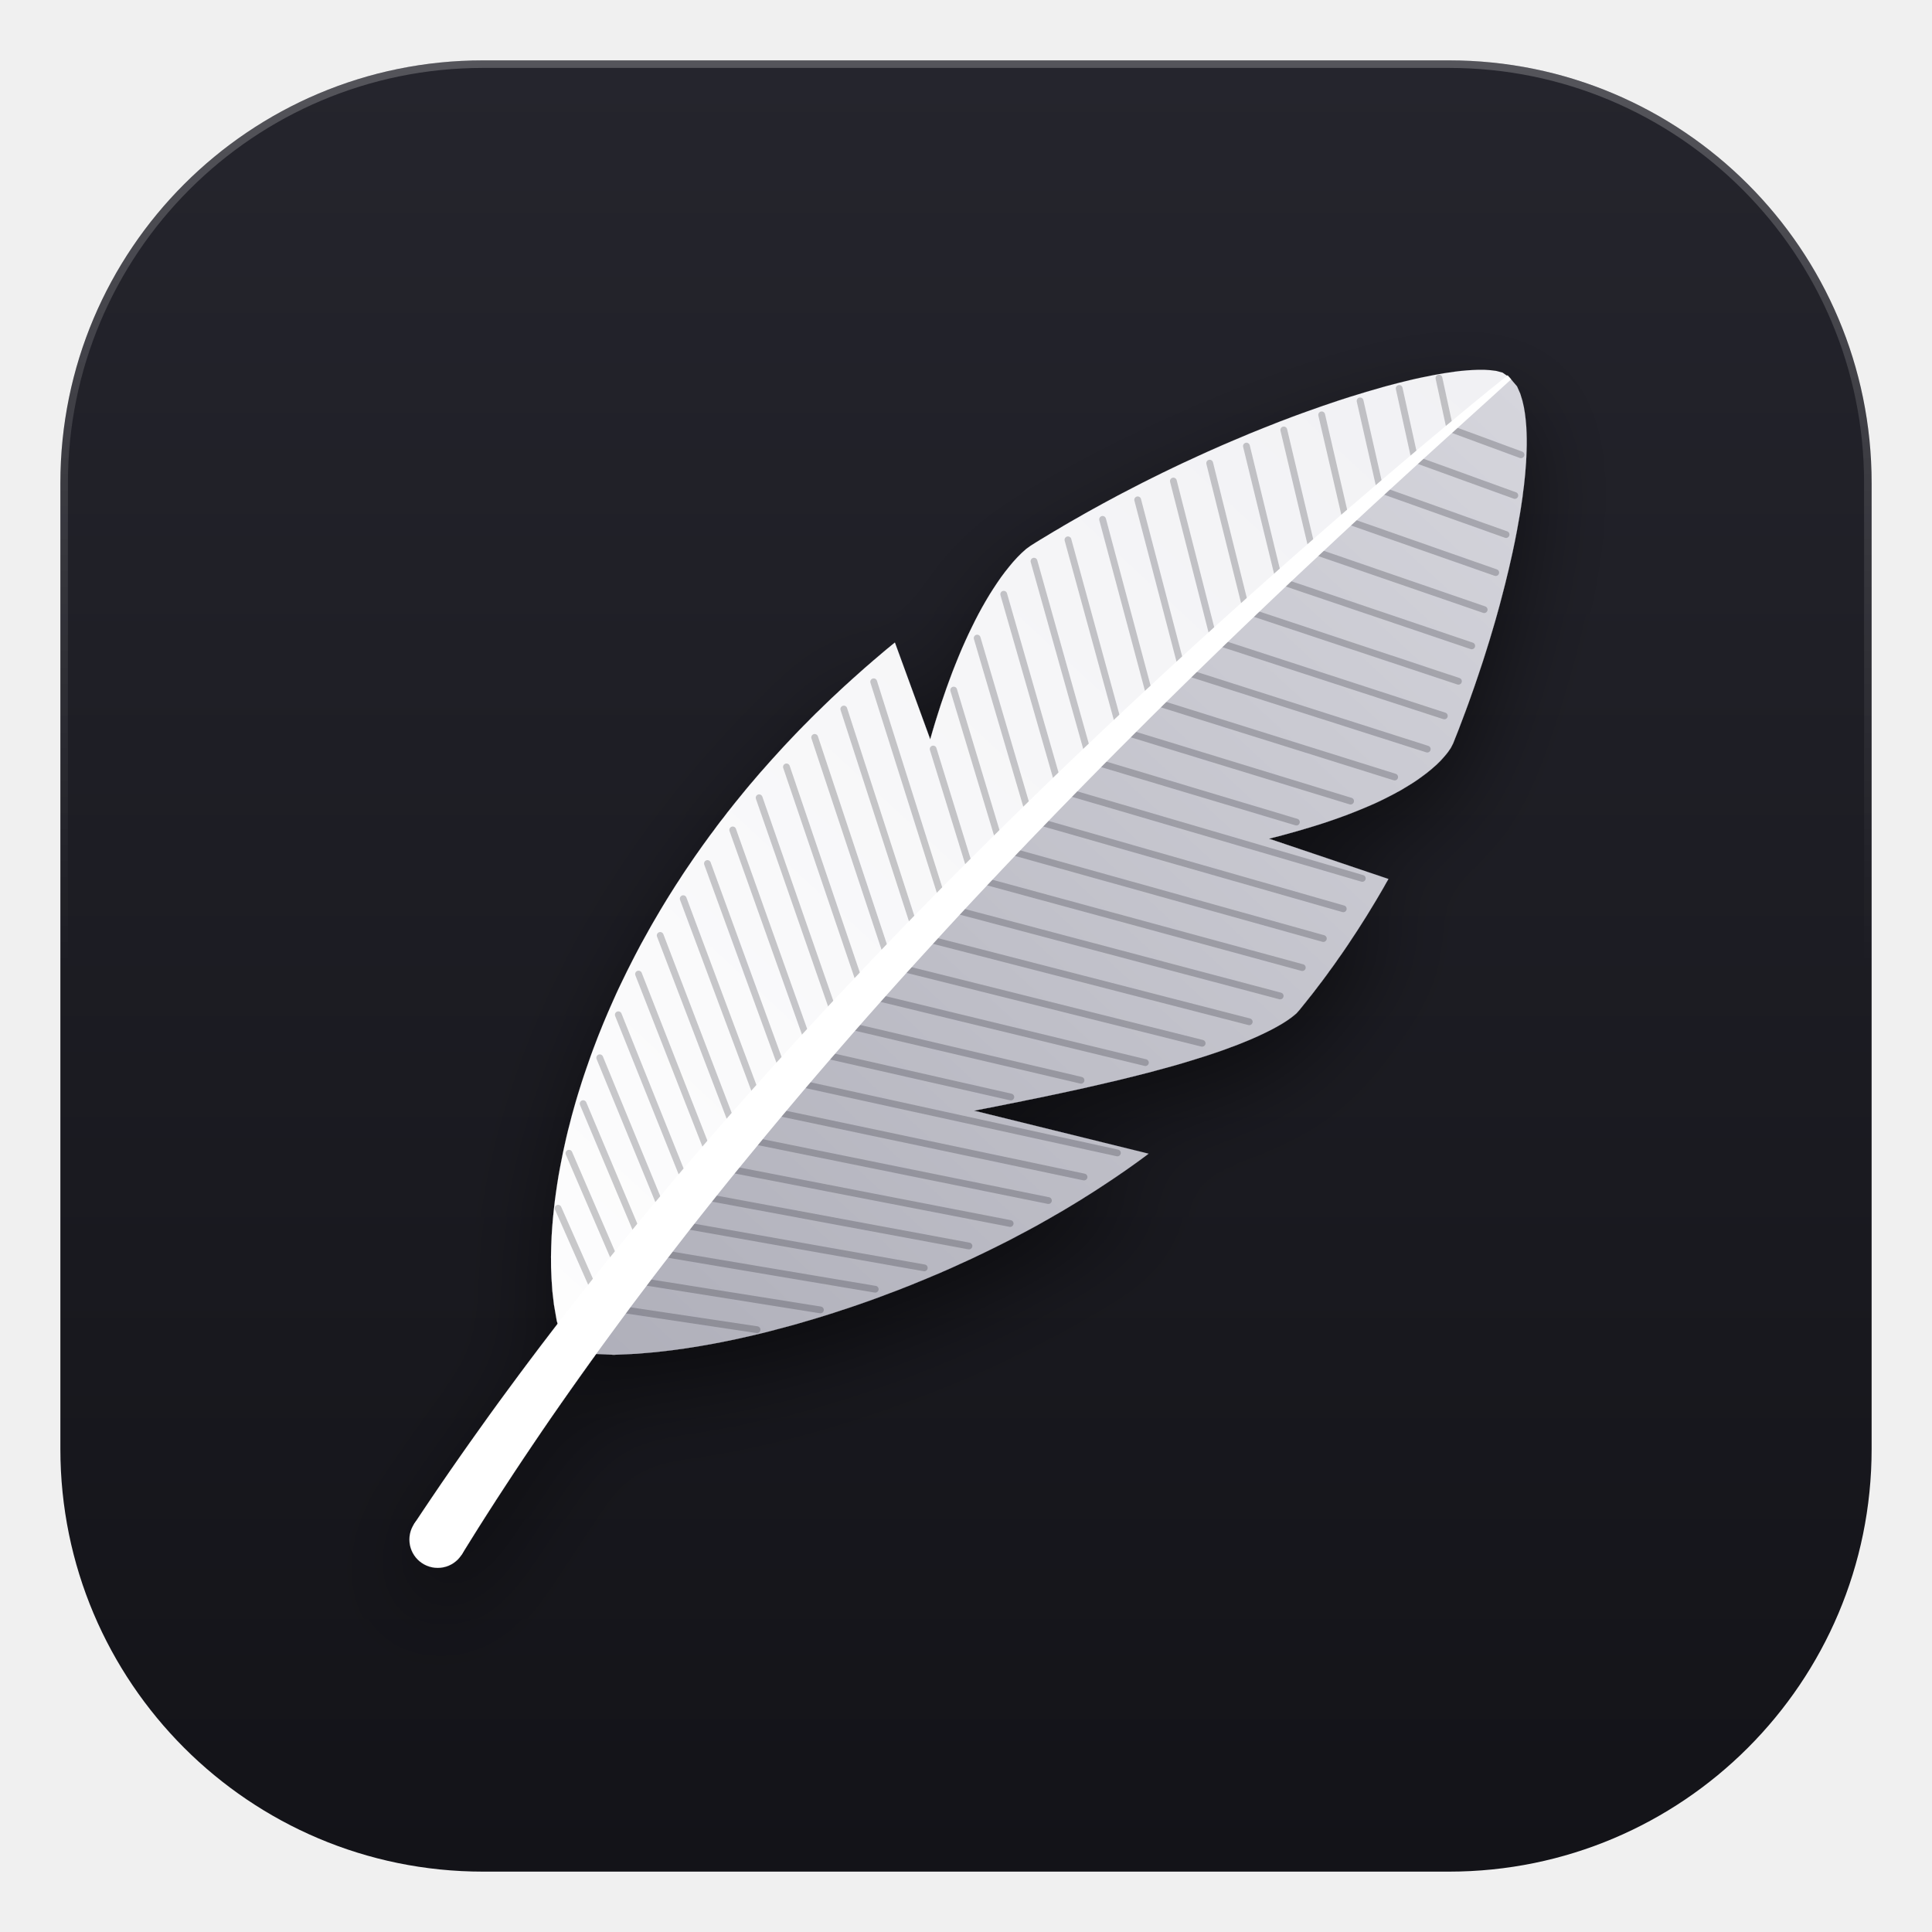
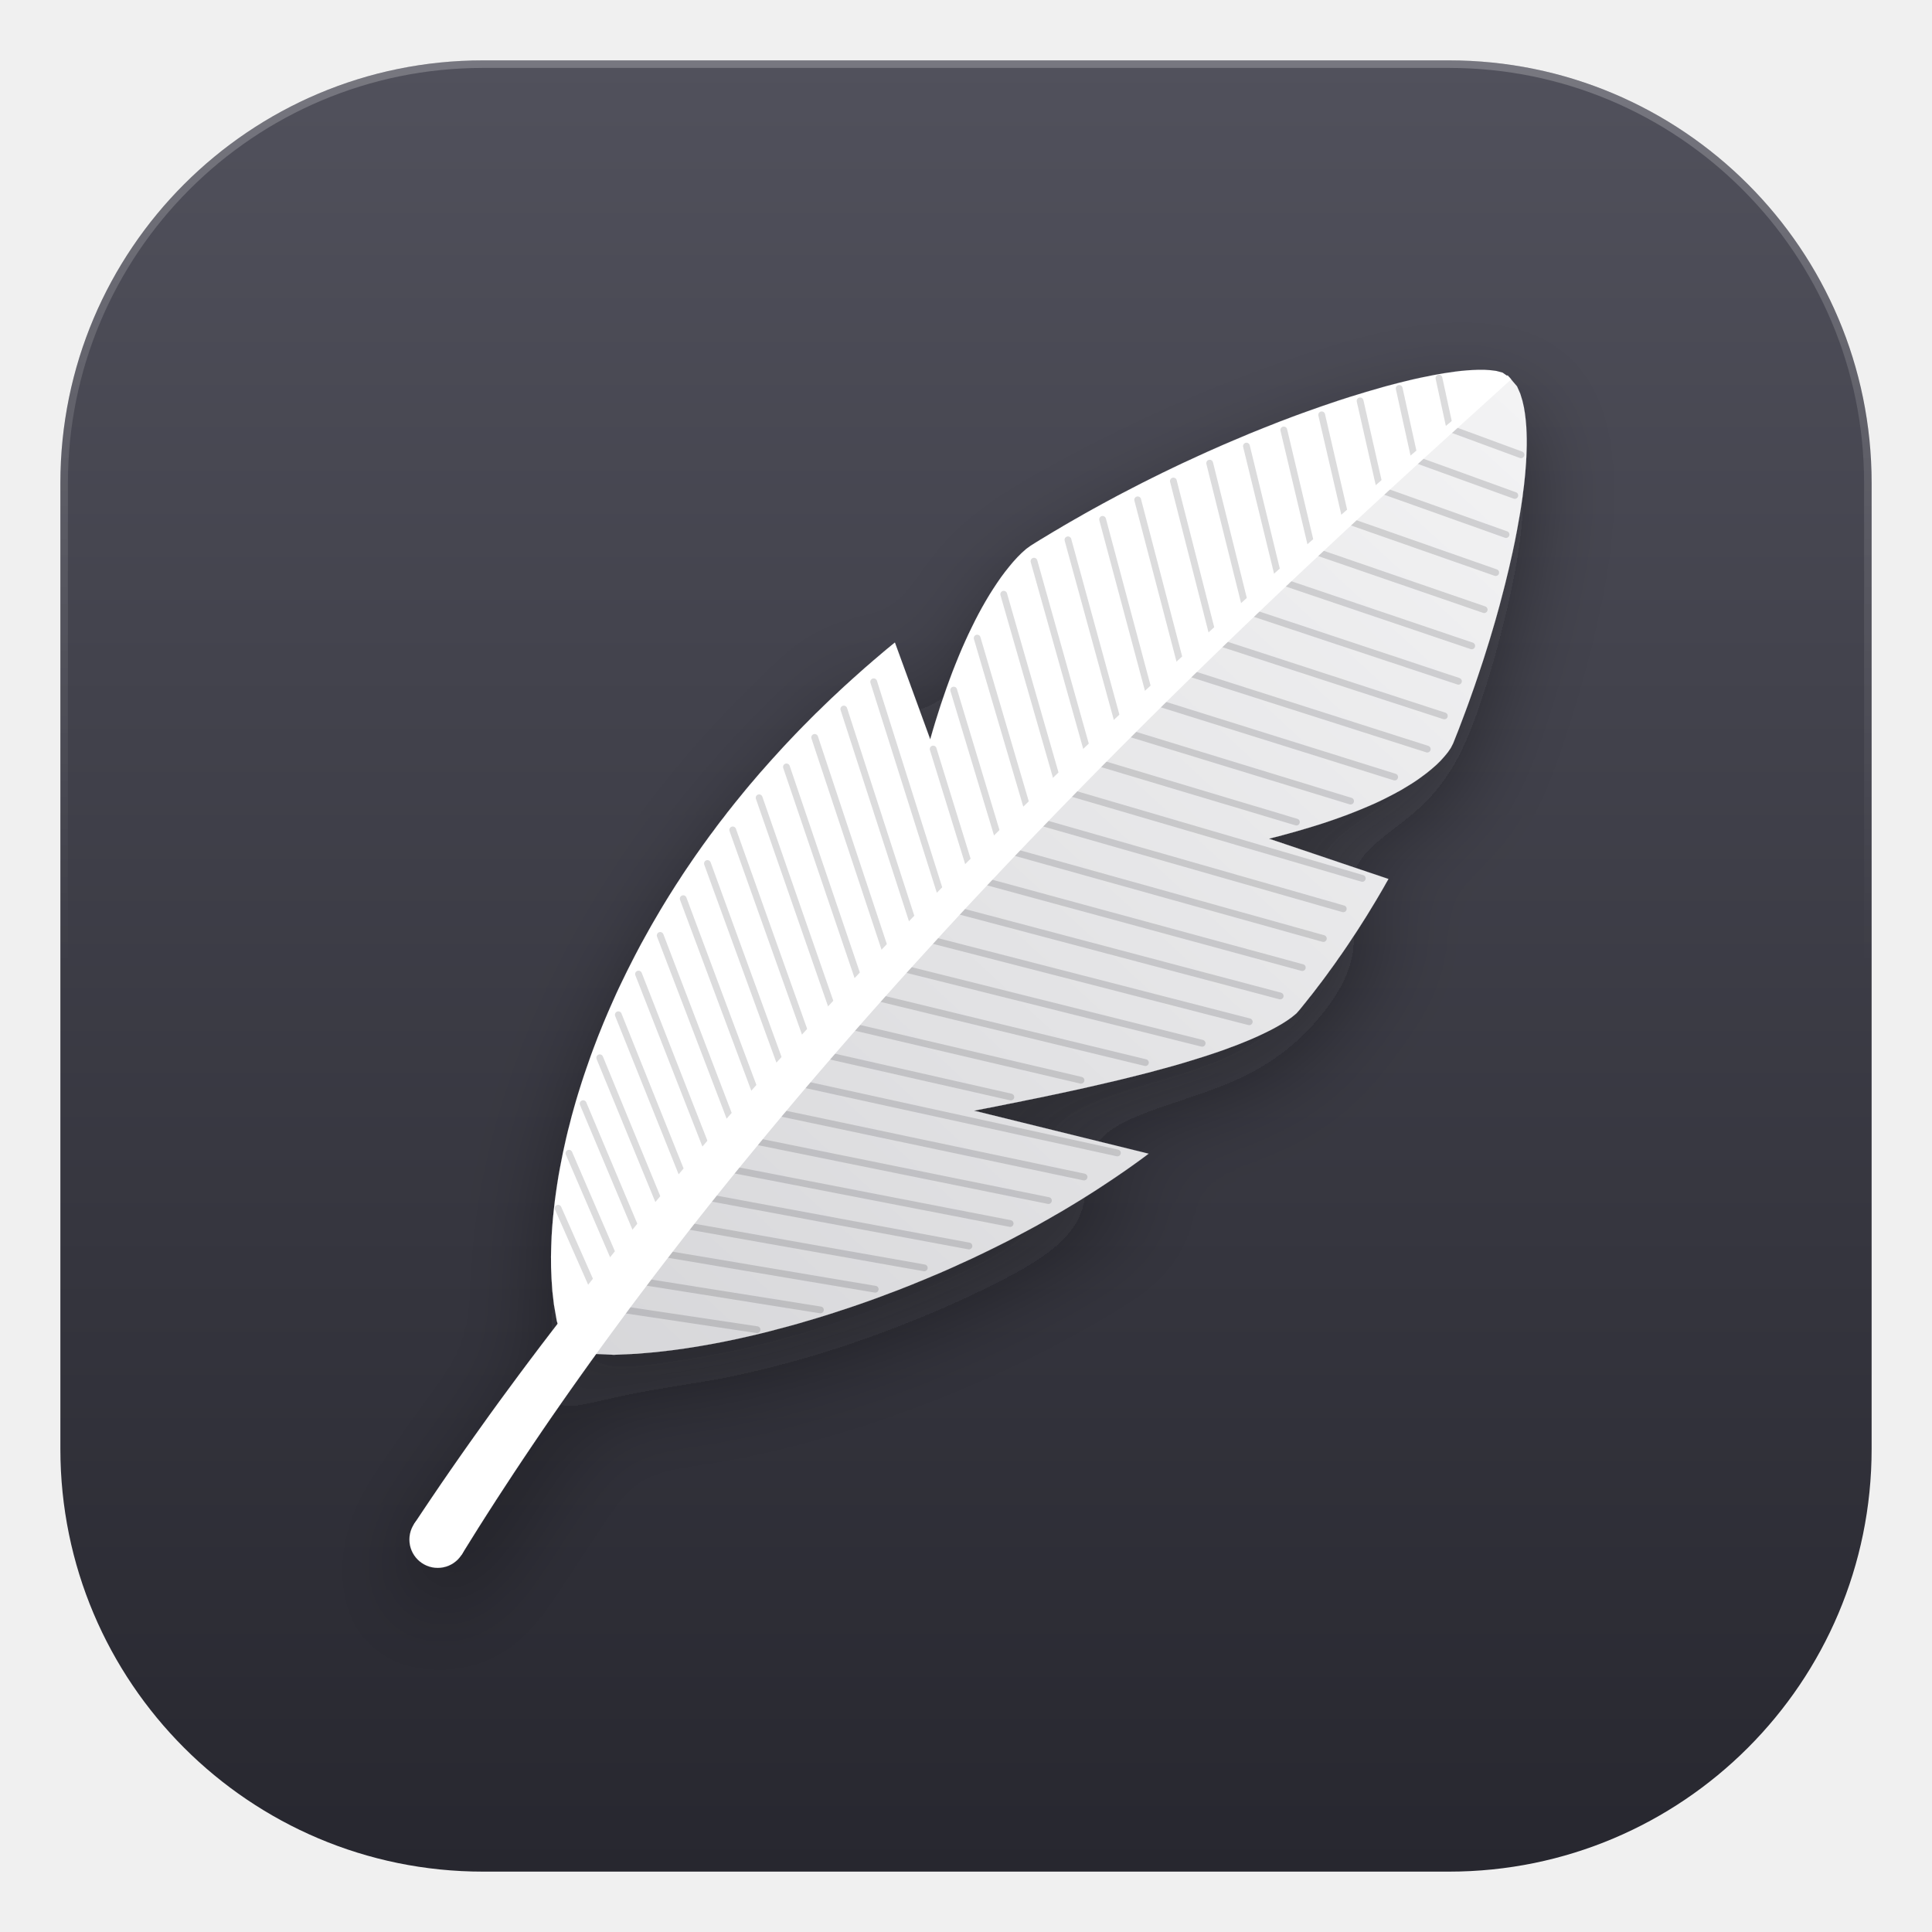
<svg xmlns="http://www.w3.org/2000/svg" width="256" height="256" viewBox="0 0 256 256">
  <defs>
    <linearGradient id="tile" x1="0" y1="0" x2="0" y2="1">
-       <stop offset="0" stop-color="#25252D" />
-       <stop offset="1" stop-color="#131318" />
+       <stop offset="0" stop-color="#51515C" />
+       <stop offset="1" stop-color="#27272F" />
    </linearGradient>
    <linearGradient id="lit" gradientUnits="userSpaceOnUse" x1="58.0" y1="204.0" x2="200.0" y2="50.0">
      <stop offset="0" stop-color="#FFFFFF" />
-       <stop offset="1" stop-color="#F1F1F4" />
+       <stop offset="1" stop-color="#FFFFFF" />
    </linearGradient>
    <linearGradient id="shade" gradientUnits="userSpaceOnUse" x1="58.0" y1="204.0" x2="200.0" y2="50.0">
-       <stop offset="0" stop-color="#A9A9B4" />
-       <stop offset="1" stop-color="#D5D5DC" />
+       <stop offset="0" stop-color="#D2D2D5" />
+       <stop offset="1" stop-color="#F3F3F4" />
    </linearGradient>
    <linearGradient id="rim" x1="0" y1="0" x2="0" y2="1">
      <stop offset="0" stop-color="#fff" stop-opacity="0.22" />
      <stop offset="0.5" stop-color="#fff" stop-opacity="0" />
    </linearGradient>
    <filter id="cast" x="-30%" y="-30%" width="160%" height="160%">
-       <feDropShadow dx="0" dy="5" stdDeviation="6" flood-color="#000000" flood-opacity="0.5" />
+       <feDropShadow dx="0" dy="5" stdDeviation="6" flood-color="#15151A" flood-opacity="0.4" />
    </filter>
    <clipPath id="inside">
      <path d="M64 8H192A56 56 0 0 1 248 64V192A56 56 0 0 1 192 248H64A56 56 0 0 1 8 192V64A56 56 0 0 1 64 8Z" />
    </clipPath>
  </defs>
  <path d="M64 8H192A56 56 0 0 1 248 64V192A56 56 0 0 1 192 248H64A56 56 0 0 1 8 192V64A56 56 0 0 1 64 8Z" fill="url(#tile)" />
  <path d="M64 8H192A56 56 0 0 1 248 64V192A56 56 0 0 1 192 248H64A56 56 0 0 1 8 192V64A56 56 0 0 1 64 8Z" fill="none" stroke="url(#rim)" stroke-width="2" clip-path="url(#inside)" />
  <g filter="url(#cast)">
    <path d="M75.08 179.23L75.46 178.72L75.84 178.21L76.22 177.70L76.60 177.19L76.98 176.68L77.37 176.17L77.75 175.66L78.14 175.15L78.53 174.63L78.91 174.12L79.30 173.61L79.69 173.10L80.09 172.58L80.48 172.07L80.87 171.56L81.27 171.04L81.67 170.53L82.06 170.02L82.46 169.50L82.86 168.99L83.26 168.47L83.67 167.96L84.07 167.44L84.48 166.93L84.88 166.41L85.29 165.90L85.70 165.38L86.11 164.86L86.52 164.35L86.93 163.83L87.35 163.31L87.76 162.80L88.18 162.28L88.59 161.76L89.01 161.24L89.43 160.72L89.85 160.21L90.27 159.69L90.70 159.17L91.12 158.65L91.55 158.13L91.97 157.61L92.40 157.09L92.83 156.57L93.26 156.05L93.69 155.53L94.12 155.01L94.56 154.49L94.99 153.97L95.43 153.44L95.87 152.92L96.30 152.40L96.74 151.88L97.18 151.36L97.63 150.83L98.07 150.31L98.51 149.79L98.96 149.26L99.41 148.74L99.86 148.21L100.30 147.69L100.76 147.17L101.21 146.64L101.66 146.12L102.11 145.59L102.57 145.07L103.03 144.54L103.48 144.01L103.94 143.49L104.40 142.96L104.86 142.44L105.33 141.91L105.79 141.38L106.25 140.85L106.72 140.33L107.19 139.80L107.66 139.27L108.13 138.74L108.60 138.21L109.07 137.68L109.54 137.16L110.02 136.63L110.49 136.10L110.97 135.57L111.45 135.04L111.93 134.51L112.41 133.98L112.89 133.45L113.37 132.92L113.86 132.38L114.34 131.85L114.83 131.32L115.31 130.79L115.80 130.26L116.29 129.72L116.78 129.19L117.28 128.66L117.77 128.13L118.26 127.59L118.76 127.06L119.26 126.53L119.76 125.99L120.26 125.46L120.76 124.92L121.26 124.39L121.76 123.85L122.27 123.32L122.77 122.78L123.28 122.25L123.79 121.71L124.30 121.17L124.81 120.64L125.32 120.10L125.83 119.56L126.34 119.03L126.86 118.49L127.38 117.95L127.89 117.41L128.41 116.88L128.93 116.34L129.45 115.80L129.97 115.26L130.50 114.72L131.02 114.18L131.55 113.64L132.08 113.10L132.60 112.56L133.13 112.02L133.66 111.48L134.20 110.94L134.73 110.40L135.26 109.86L135.80 109.32L136.34 108.78L136.87 108.23L137.41 107.69L137.95 107.15L138.49 106.61L139.04 106.06L139.58 105.52L140.13 104.98L140.67 104.43L141.22 103.89L141.77 103.35L142.32 102.80L142.87 102.26L143.42 101.71L143.97 101.17L144.53 100.62L145.08 100.08L145.64 99.53L146.20 98.98L146.76 98.44L147.32 97.89L147.88 97.35L148.44 96.80L149.01 96.25L149.57 95.70L150.14 95.16L150.71 94.61L151.28 94.06L151.85 93.51L152.42 92.96L152.99 92.41L153.56 91.86L154.14 91.32L154.71 90.77L155.29 90.22L155.87 89.67L156.45 89.12L157.03 88.57L157.61 88.01L158.20 87.46L158.78 86.91L159.37 86.36L159.95 85.81L160.54 85.26L161.13 84.70L161.72 84.15L162.31 83.60L162.91 83.05L163.50 82.49L164.09 81.94L164.69 81.39L165.29 80.83L165.89 80.28L166.49 79.72L167.09 79.17L167.69 78.61L168.30 78.06L168.90 77.50L169.51 76.95L170.11 76.39L170.72 75.84L171.33 75.28L171.94 74.72L172.55 74.17L173.17 73.61L173.78 73.05L174.40 72.50L175.01 71.94L175.63 71.38L176.25 70.82L176.87 70.26L177.49 69.70L178.12 69.15L178.74 68.59L179.36 68.03L179.99 67.47L180.62 66.91L181.25 66.35L181.88 65.79L182.51 65.23L183.14 64.67L183.77 64.10L184.41 63.54L185.04 62.98L185.68 62.42L186.32 61.86L186.96 61.30L187.60 60.73L188.24 60.17L188.88 59.61L189.53 59.04L190.17 58.48L190.82 57.92L191.47 57.35L192.12 56.79L192.77 56.22L193.42 55.66L194.07 55.09L194.73 54.53L195.38 53.96L196.04 53.40L196.69 52.83L197.35 52.27L198.01 51.70L198.67 51.13L199.34 50.57L200.00 50.00L200.00 50.00L199.09 49.37L198.26 49.15L197.46 49.05L196.67 49.00L195.89 49.00L195.11 49.03L194.35 49.08L193.58 49.15L192.82 49.24L192.07 49.35L191.32 49.46L190.57 49.59L189.82 49.73L189.08 49.88L188.33 50.03L187.59 50.19L186.86 50.36L186.12 50.54L185.39 50.72L184.66 50.91L183.93 51.10L183.20 51.30L182.48 51.51L181.75 51.72L181.03 51.93L180.31 52.15L179.59 52.37L178.87 52.59L178.16 52.82L177.44 53.05L176.73 53.29L176.02 53.53L175.31 53.77L174.60 54.02L173.89 54.27L173.19 54.52L172.49 54.77L171.78 55.03L171.08 55.29L170.38 55.56L169.68 55.82L168.99 56.09L168.29 56.37L167.60 56.64L166.91 56.92L166.21 57.20L165.52 57.48L164.84 57.77L164.15 58.06L163.46 58.35L162.78 58.64L162.10 58.93L161.42 59.23L160.74 59.53L160.06 59.83L159.38 60.14L158.70 60.45L158.03 60.76L157.36 61.07L156.68 61.38L156.01 61.70L155.34 62.02L154.68 62.34L154.01 62.66L153.35 62.99L152.68 63.32L152.02 63.65L151.36 63.98L150.70 64.32L150.04 64.66L149.39 65.00L148.73 65.34L148.08 65.68L147.43 66.03L146.78 66.38L146.13 66.73L145.48 67.09L144.84 67.44L144.19 67.80L143.55 68.16L142.91 68.53L142.27 68.89L141.63 69.26L140.99 69.63L140.36 70.01L139.72 70.38L139.09 70.76L138.46 71.14L137.83 71.52L137.20 71.91L136.58 72.30L135.97 72.74L135.38 73.27L134.81 73.84L134.25 74.45L133.71 75.10L133.17 75.78L132.64 76.49L132.13 77.23L131.62 78.00L131.12 78.79L130.63 79.61L130.15 80.45L129.68 81.31L129.22 82.20L128.77 83.11L128.32 84.04L127.88 85.00L127.45 85.97L127.03 86.97L126.62 87.98L126.21 89.02L125.82 90.07L125.43 91.14L125.05 92.24L124.67 93.35L124.31 94.48L123.95 95.62L123.60 96.79L123.26 97.97L118.58 85.13L118.00 85.60L117.43 86.07L116.86 86.55L116.30 87.03L115.73 87.51L115.17 88.00L114.61 88.48L114.05 88.98L113.50 89.47L112.94 89.97L112.39 90.47L111.84 90.97L111.29 91.48L110.75 91.99L110.20 92.50L109.66 93.02L109.12 93.54L108.59 94.06L108.05 94.58L107.52 95.11L106.99 95.65L106.46 96.18L105.93 96.72L105.41 97.26L104.89 97.81L104.37 98.36L103.85 98.91L103.34 99.47L102.83 100.03L102.32 100.59L101.81 101.16L101.31 101.73L100.80 102.30L100.30 102.88L99.81 103.46L99.31 104.04L98.82 104.63L98.33 105.23L97.85 105.82L97.36 106.42L96.88 107.03L96.40 107.63L95.93 108.25L95.45 108.86L94.98 109.48L94.52 110.11L94.05 110.73L93.59 111.37L93.13 112.00L92.68 112.64L92.22 113.29L91.77 113.94L91.33 114.59L90.88 115.25L90.44 115.91L90.01 116.58L89.57 117.25L89.14 117.93L88.71 118.61L88.29 119.29L87.87 119.98L87.45 120.68L87.04 121.38L86.63 122.08L86.22 122.79L85.82 123.51L85.42 124.23L85.02 124.95L84.63 125.68L84.24 126.42L83.86 127.16L83.48 127.91L83.10 128.66L82.73 129.42L82.36 130.18L81.99 130.95L81.63 131.73L81.28 132.51L80.93 133.30L80.58 134.10L80.24 134.90L79.90 135.71L79.57 136.53L79.24 137.35L78.92 138.19L78.60 139.03L78.29 139.87L77.99 140.73L77.69 141.59L77.39 142.47L77.10 143.35L76.82 144.24L76.54 145.14L76.27 146.05L76.01 146.97L75.75 147.90L75.51 148.85L75.26 149.81L75.03 150.77L74.81 151.76L74.59 152.76L74.39 153.77L74.19 154.80L74.00 155.85L73.83 156.92L73.67 158.01L73.52 159.12L73.39 160.26L73.27 161.43L73.17 162.63L73.09 163.87L73.04 165.16L73.01 166.50L73.02 167.92L73.08 169.42L73.19 171.05L73.40 172.86L73.78 175.04L75.08 179.23Z" fill="url(#lit)" />
    <path d="M75.08 179.23L75.46 178.72L75.84 178.21L76.22 177.70L76.60 177.19L76.98 176.68L77.37 176.17L77.75 175.66L78.14 175.15L78.53 174.63L78.91 174.12L79.30 173.61L79.69 173.10L80.09 172.58L80.48 172.07L80.87 171.56L81.27 171.04L81.67 170.53L82.06 170.02L82.46 169.50L82.86 168.99L83.26 168.47L83.67 167.96L84.07 167.44L84.48 166.93L84.88 166.41L85.29 165.90L85.70 165.38L86.11 164.86L86.52 164.35L86.93 163.83L87.35 163.31L87.76 162.80L88.18 162.28L88.59 161.76L89.01 161.24L89.43 160.72L89.85 160.21L90.27 159.69L90.70 159.17L91.12 158.65L91.55 158.13L91.97 157.61L92.40 157.09L92.83 156.57L93.26 156.05L93.69 155.53L94.12 155.01L94.56 154.49L94.99 153.97L95.43 153.44L95.87 152.92L96.30 152.40L96.74 151.88L97.18 151.36L97.63 150.83L98.07 150.31L98.51 149.79L98.96 149.26L99.41 148.74L99.86 148.21L100.30 147.69L100.76 147.17L101.21 146.64L101.66 146.12L102.11 145.59L102.57 145.07L103.03 144.54L103.48 144.01L103.94 143.49L104.40 142.96L104.86 142.44L105.33 141.91L105.79 141.38L106.25 140.85L106.72 140.33L107.19 139.80L107.66 139.27L108.13 138.74L108.60 138.21L109.07 137.68L109.54 137.16L110.02 136.63L110.49 136.10L110.97 135.57L111.45 135.04L111.93 134.51L112.41 133.98L112.89 133.45L113.37 132.92L113.86 132.38L114.34 131.85L114.83 131.32L115.31 130.79L115.80 130.26L116.29 129.72L116.78 129.19L117.28 128.66L117.77 128.13L118.26 127.59L118.76 127.06L119.26 126.53L119.76 125.99L120.26 125.46L120.76 124.92L121.26 124.39L121.76 123.85L122.27 123.32L122.77 122.78L123.28 122.25L123.79 121.71L124.30 121.17L124.81 120.64L125.32 120.10L125.83 119.56L126.34 119.03L126.86 118.49L127.38 117.95L127.89 117.41L128.41 116.88L128.93 116.34L129.45 115.80L129.97 115.26L130.50 114.72L131.02 114.18L131.55 113.64L132.08 113.10L132.60 112.56L133.13 112.02L133.66 111.48L134.20 110.94L134.73 110.40L135.26 109.86L135.80 109.32L136.34 108.78L136.87 108.23L137.41 107.69L137.95 107.15L138.49 106.61L139.04 106.06L139.58 105.52L140.13 104.98L140.67 104.43L141.22 103.89L141.77 103.35L142.32 102.80L142.87 102.26L143.42 101.71L143.97 101.17L144.53 100.62L145.08 100.08L145.64 99.53L146.20 98.98L146.76 98.44L147.32 97.89L147.88 97.35L148.44 96.80L149.01 96.25L149.57 95.70L150.14 95.16L150.71 94.61L151.28 94.06L151.85 93.51L152.42 92.96L152.99 92.41L153.56 91.86L154.14 91.32L154.71 90.77L155.29 90.22L155.87 89.67L156.45 89.12L157.03 88.57L157.61 88.01L158.20 87.46L158.78 86.91L159.37 86.36L159.95 85.81L160.54 85.26L161.13 84.70L161.72 84.15L162.31 83.60L162.91 83.05L163.50 82.49L164.09 81.94L164.69 81.39L165.29 80.83L165.89 80.28L166.49 79.72L167.09 79.17L167.69 78.61L168.30 78.06L168.90 77.50L169.51 76.95L170.11 76.39L170.72 75.84L171.33 75.28L171.94 74.72L172.55 74.17L173.17 73.61L173.78 73.05L174.40 72.50L175.01 71.94L175.63 71.38L176.25 70.82L176.87 70.26L177.49 69.70L178.12 69.15L178.74 68.59L179.36 68.03L179.99 67.47L180.62 66.91L181.25 66.35L181.88 65.79L182.51 65.23L183.14 64.67L183.77 64.10L184.41 63.54L185.04 62.98L185.68 62.42L186.32 61.86L186.96 61.30L187.60 60.73L188.24 60.17L188.88 59.61L189.53 59.04L190.17 58.48L190.82 57.92L191.47 57.35L192.12 56.79L192.77 56.22L193.42 55.66L194.07 55.09L194.73 54.53L195.38 53.96L196.04 53.40L196.69 52.83L197.35 52.27L198.01 51.70L198.67 51.13L199.34 50.57L200.00 50.00L200.00 50.00L201.02 51.20L201.45 52.18L201.73 53.10L201.93 53.98L202.07 54.84L202.17 55.69L202.24 56.52L202.28 57.34L202.30 58.14L202.30 58.94L202.28 59.73L202.25 60.52L202.21 61.30L202.15 62.07L202.09 62.84L202.01 63.60L201.93 64.36L201.83 65.11L201.74 65.86L201.63 66.60L201.52 67.34L201.40 68.08L201.27 68.81L201.14 69.54L201.01 70.27L200.87 70.99L200.73 71.71L200.58 72.43L200.43 73.14L200.27 73.86L200.11 74.56L199.95 75.27L199.78 75.97L199.61 76.67L199.44 77.37L199.26 78.07L199.08 78.76L198.90 79.45L198.72 80.14L198.53 80.83L198.34 81.51L198.15 82.19L197.95 82.87L197.75 83.55L197.55 84.22L197.35 84.89L197.14 85.56L196.93 86.23L196.72 86.90L196.51 87.56L196.29 88.22L196.07 88.88L195.85 89.54L195.63 90.19L195.41 90.84L195.18 91.49L194.95 92.14L194.72 92.79L194.49 93.43L194.25 94.08L194.01 94.72L193.77 95.36L193.53 95.99L193.29 96.63L193.04 97.26L192.79 97.89L192.54 98.52L192.23 99.12L191.83 99.70L191.37 100.26L190.87 100.81L190.33 101.34L189.75 101.85L189.13 102.36L188.48 102.85L187.80 103.34L187.09 103.81L186.34 104.27L185.57 104.73L184.76 105.17L183.93 105.60L183.07 106.03L182.18 106.45L181.26 106.85L180.31 107.25L179.34 107.64L178.33 108.03L177.31 108.40L176.25 108.77L175.17 109.13L174.06 109.48L172.93 109.82L171.77 110.16L170.58 110.49L169.37 110.82L168.14 111.13L183.98 116.47L183.65 117.04L183.33 117.61L183.00 118.18L182.67 118.74L182.34 119.30L182.00 119.86L181.66 120.42L181.32 120.98L180.98 121.53L180.63 122.08L180.28 122.63L179.93 123.18L179.57 123.73L179.21 124.27L178.85 124.82L178.49 125.36L178.12 125.90L177.75 126.44L177.37 126.97L177.00 127.51L176.62 128.04L176.23 128.57L175.85 129.10L175.46 129.63L175.07 130.15L174.67 130.67L174.27 131.20L173.87 131.72L173.46 132.23L173.05 132.75L172.64 133.26L172.22 133.78L171.78 134.28L171.21 134.75L170.57 135.21L169.88 135.65L169.15 136.07L168.37 136.49L167.56 136.89L166.71 137.29L165.83 137.68L164.91 138.06L163.97 138.44L163.00 138.80L162.00 139.17L160.98 139.52L159.93 139.87L158.86 140.21L157.76 140.55L156.64 140.89L155.50 141.22L154.34 141.54L153.16 141.86L151.96 142.18L150.74 142.49L149.50 142.80L148.24 143.11L146.96 143.41L145.67 143.71L144.36 144.01L143.04 144.31L141.70 144.60L140.35 144.89L138.98 145.18L137.60 145.47L136.20 145.75L134.80 146.04L133.38 146.32L131.95 146.61L130.51 146.89L129.06 147.17L152.20 152.87L151.60 153.32L151.00 153.76L150.39 154.20L149.77 154.64L149.15 155.08L148.52 155.51L147.88 155.95L147.24 156.38L146.59 156.81L145.94 157.24L145.28 157.67L144.61 158.10L143.94 158.52L143.26 158.95L142.57 159.37L141.88 159.79L141.18 160.21L140.47 160.63L139.75 161.04L139.03 161.46L138.30 161.87L137.56 162.29L136.81 162.70L136.05 163.11L135.29 163.51L134.52 163.92L133.74 164.33L132.95 164.73L132.15 165.13L131.34 165.53L130.52 165.93L129.69 166.33L128.85 166.73L128.00 167.12L127.14 167.51L126.27 167.91L125.39 168.30L124.50 168.69L123.59 169.07L122.67 169.46L121.74 169.84L120.79 170.23L119.83 170.61L118.86 170.99L117.87 171.36L116.87 171.74L115.84 172.12L114.81 172.49L113.75 172.86L112.67 173.23L111.57 173.59L110.45 173.96L109.31 174.32L108.14 174.68L106.95 175.03L105.73 175.39L104.47 175.74L103.18 176.08L101.86 176.43L100.49 176.77L99.07 177.10L97.60 177.43L96.06 177.75L94.46 178.06L92.76 178.36L90.95 178.65L89.00 178.92L86.84 179.17L84.38 179.38L81.34 179.52L75.08 179.23Z" fill="url(#shade)" />
-     <path d="M79.69 173.10L73.95 160.10M82.54 169.40L75.39 152.81M85.45 165.69L77.27 146.24M88.43 161.97L79.47 140.16M91.46 158.23L81.93 134.46M94.56 154.49L84.61 129.07M97.72 150.73L87.48 123.95M100.94 146.96L90.53 119.08M104.22 143.17L93.74 114.42M107.56 139.38L97.09 109.97M110.97 135.57L100.59 105.71M114.44 131.75L104.21 101.62M117.97 127.91L107.95 97.71M121.56 124.07L111.81 93.95M125.21 120.21L115.77 90.34M128.93 116.34L123.65 99.25M132.71 112.45L126.37 91.44M136.55 108.56L129.48 84.55M140.45 104.65L133.00 78.74M144.42 100.73L137.01 74.36M148.44 96.80L141.51 71.53M152.53 92.85L146.10 68.82M156.68 88.90L150.75 66.23M160.89 84.93L155.48 63.74M165.17 80.94L160.29 61.37M169.51 76.95L165.16 59.11M173.90 72.94L170.11 56.97M178.36 68.92L175.13 54.97M182.89 64.89L180.22 53.12M187.47 60.85L185.40 51.47M192.12 56.79L190.67 50.10M79.69 173.10L100.31 176.19M82.54 169.40L108.71 173.57M85.45 165.69L115.97 170.83M88.43 161.97L122.47 168.00M91.46 158.23L128.39 165.10M94.56 154.49L133.85 162.12M97.72 150.73L138.92 159.08M100.94 146.96L143.64 155.96M104.22 143.17L148.06 152.77M107.56 139.38L133.94 145.36M110.97 135.57L143.24 143.14M114.44 131.75L151.77 140.80M117.97 127.91L159.29 138.24M121.56 124.07L165.53 135.39M125.21 120.21L169.63 131.97M128.93 116.34L172.56 128.21M132.71 112.45L175.35 124.36M136.55 108.56L177.99 120.42M140.45 104.65L180.51 116.39M144.42 100.73L171.78 108.93M148.44 96.80L178.96 106.15M152.53 92.85L184.80 102.96M156.68 88.90L189.12 99.26M160.89 84.93L191.38 94.86M165.17 80.94L193.25 90.27M169.51 76.95L195.01 85.58M173.90 72.94L196.66 80.78M178.36 68.92L198.19 75.87M182.89 64.89L199.56 70.83M187.47 60.85L200.72 65.65M192.12 56.79L201.54 60.26" fill="none" stroke="#121217" stroke-opacity="0.22" stroke-width="0.9" stroke-linecap="round" />
+     <path d="M79.69 173.10L73.95 160.10M82.54 169.40L75.39 152.81M85.45 165.69L77.27 146.24M88.43 161.97L79.47 140.16M91.46 158.23L81.93 134.46M94.56 154.49L84.61 129.07M97.72 150.73L87.48 123.95M100.94 146.96L90.53 119.08M104.22 143.17L93.74 114.42M107.56 139.38L97.09 109.97M110.97 135.57L100.59 105.71M114.44 131.75L104.21 101.62M117.97 127.91L107.95 97.71M121.56 124.07L111.81 93.95M125.21 120.21L115.77 90.34M128.93 116.34L123.65 99.25M132.71 112.45L126.37 91.44M136.55 108.56L129.48 84.55M140.45 104.65L133.00 78.74M144.42 100.73L137.01 74.36M148.44 96.80L141.51 71.53M152.53 92.85L146.10 68.82M156.68 88.90L150.75 66.23M160.89 84.93L155.48 63.74M165.17 80.94L160.29 61.37M169.51 76.95L165.16 59.11M173.90 72.94L170.11 56.97M178.36 68.92L175.13 54.97M182.89 64.89L180.22 53.12M187.47 60.85L185.40 51.47M192.12 56.79L190.67 50.10M79.69 173.10L100.31 176.19M82.54 169.40L108.71 173.57M85.45 165.69L115.97 170.83M88.43 161.97L122.47 168.00M91.46 158.23L128.39 165.10M94.56 154.49L133.85 162.12M97.72 150.73L138.92 159.08M100.94 146.96L143.64 155.96M104.22 143.17L148.06 152.77M107.56 139.38L133.94 145.36M110.97 135.57L143.24 143.14M114.44 131.75L151.77 140.80M117.97 127.91L159.29 138.24M121.56 124.07L165.53 135.39M125.21 120.21L169.63 131.97M128.93 116.34L172.56 128.21M132.71 112.45L175.35 124.36M136.55 108.56L177.99 120.42M140.45 104.65L180.51 116.39M144.42 100.73L171.78 108.93M148.44 96.80L178.96 106.15M152.53 92.85L184.80 102.96M156.68 88.90L189.12 99.26M160.89 84.93L191.38 94.86M165.17 80.94L193.25 90.27M169.51 76.95L195.01 85.58M173.90 72.94L196.66 80.78M178.36 68.92L198.19 75.87M182.89 64.89L199.56 70.83M187.47 60.85L200.72 65.65M192.12 56.79L201.54 60.26" fill="none" stroke="#212128" stroke-opacity="0.16" stroke-width="0.9" stroke-linecap="round" />
    <g fill="#FFFFFF">
      <path d="M61.16 206.02L62.28 204.22L63.41 202.41L64.56 200.60L65.73 198.78L66.91 196.97L68.11 195.14L69.32 193.32L70.55 191.49L71.79 189.66L73.05 187.82L74.33 185.98L75.62 184.14L76.93 182.29L78.25 180.44L79.59 178.59L80.95 176.73L82.32 174.87L83.70 173.00L85.11 171.13L86.52 169.26L87.96 167.38L89.41 165.50L90.87 163.62L92.35 161.73L93.85 159.84L95.36 157.95L96.89 156.05L98.44 154.15L100.00 152.25L101.57 150.34L103.16 148.43L104.77 146.51L106.39 144.59L108.03 142.67L109.69 140.74L111.36 138.81L113.04 136.88L114.74 134.94L116.46 133.00L118.19 131.06L119.94 129.11L121.71 127.16L123.49 125.21L125.28 123.25L127.09 121.29L128.92 119.32L130.76 117.36L132.62 115.38L134.49 113.41L136.38 111.43L138.29 109.45L140.21 107.46L142.15 105.47L144.10 103.48L146.07 101.48L148.05 99.48L150.05 97.48L152.06 95.47L154.09 93.46L156.14 91.44L158.20 89.42L160.28 87.40L162.37 85.37L164.48 83.34L166.60 81.31L168.74 79.27L170.89 77.23L173.06 75.19L175.25 73.14L177.45 71.08L179.66 69.03L181.89 66.96L184.14 64.90L186.40 62.83L188.67 60.75L190.96 58.67L193.26 56.59L195.58 54.49L197.90 52.39L200.23 50.27L199.77 49.73L197.31 51.71L194.89 53.69L192.48 55.69L190.09 57.68L187.72 59.67L185.37 61.66L183.03 63.65L180.71 65.64L178.40 67.62L176.12 69.60L173.84 71.59L171.59 73.56L169.35 75.54L167.12 77.52L164.92 79.49L162.72 81.46L160.55 83.42L158.38 85.39L156.24 87.35L154.11 89.31L152.00 91.27L149.90 93.22L147.82 95.17L145.75 97.12L143.70 99.07L141.66 101.01L139.64 102.95L137.64 104.89L135.65 106.83L133.68 108.76L131.72 110.69L129.78 112.62L127.85 114.54L125.94 116.46L124.05 118.38L122.17 120.30L120.30 122.21L118.46 124.12L116.62 126.03L114.81 127.94L113.01 129.84L111.22 131.74L109.45 133.64L107.69 135.54L105.95 137.43L104.23 139.32L102.52 141.20L100.83 143.09L99.15 144.97L97.49 146.85L95.84 148.73L94.21 150.60L92.60 152.47L91.00 154.34L89.41 156.20L87.85 158.07L86.29 159.93L84.75 161.78L83.23 163.64L81.73 165.49L80.23 167.34L78.76 169.19L77.30 171.03L75.85 172.87L74.42 174.71L73.01 176.55L71.61 178.38L70.23 180.21L68.86 182.04L67.51 183.87L66.17 185.69L64.85 187.51L63.55 189.33L62.26 191.14L60.98 192.96L59.72 194.77L58.48 196.57L57.25 198.38L56.04 200.18L54.84 201.98Z" />
      <circle cx="58.0" cy="204.0" r="3.75" />
    </g>
  </g>
</svg>
